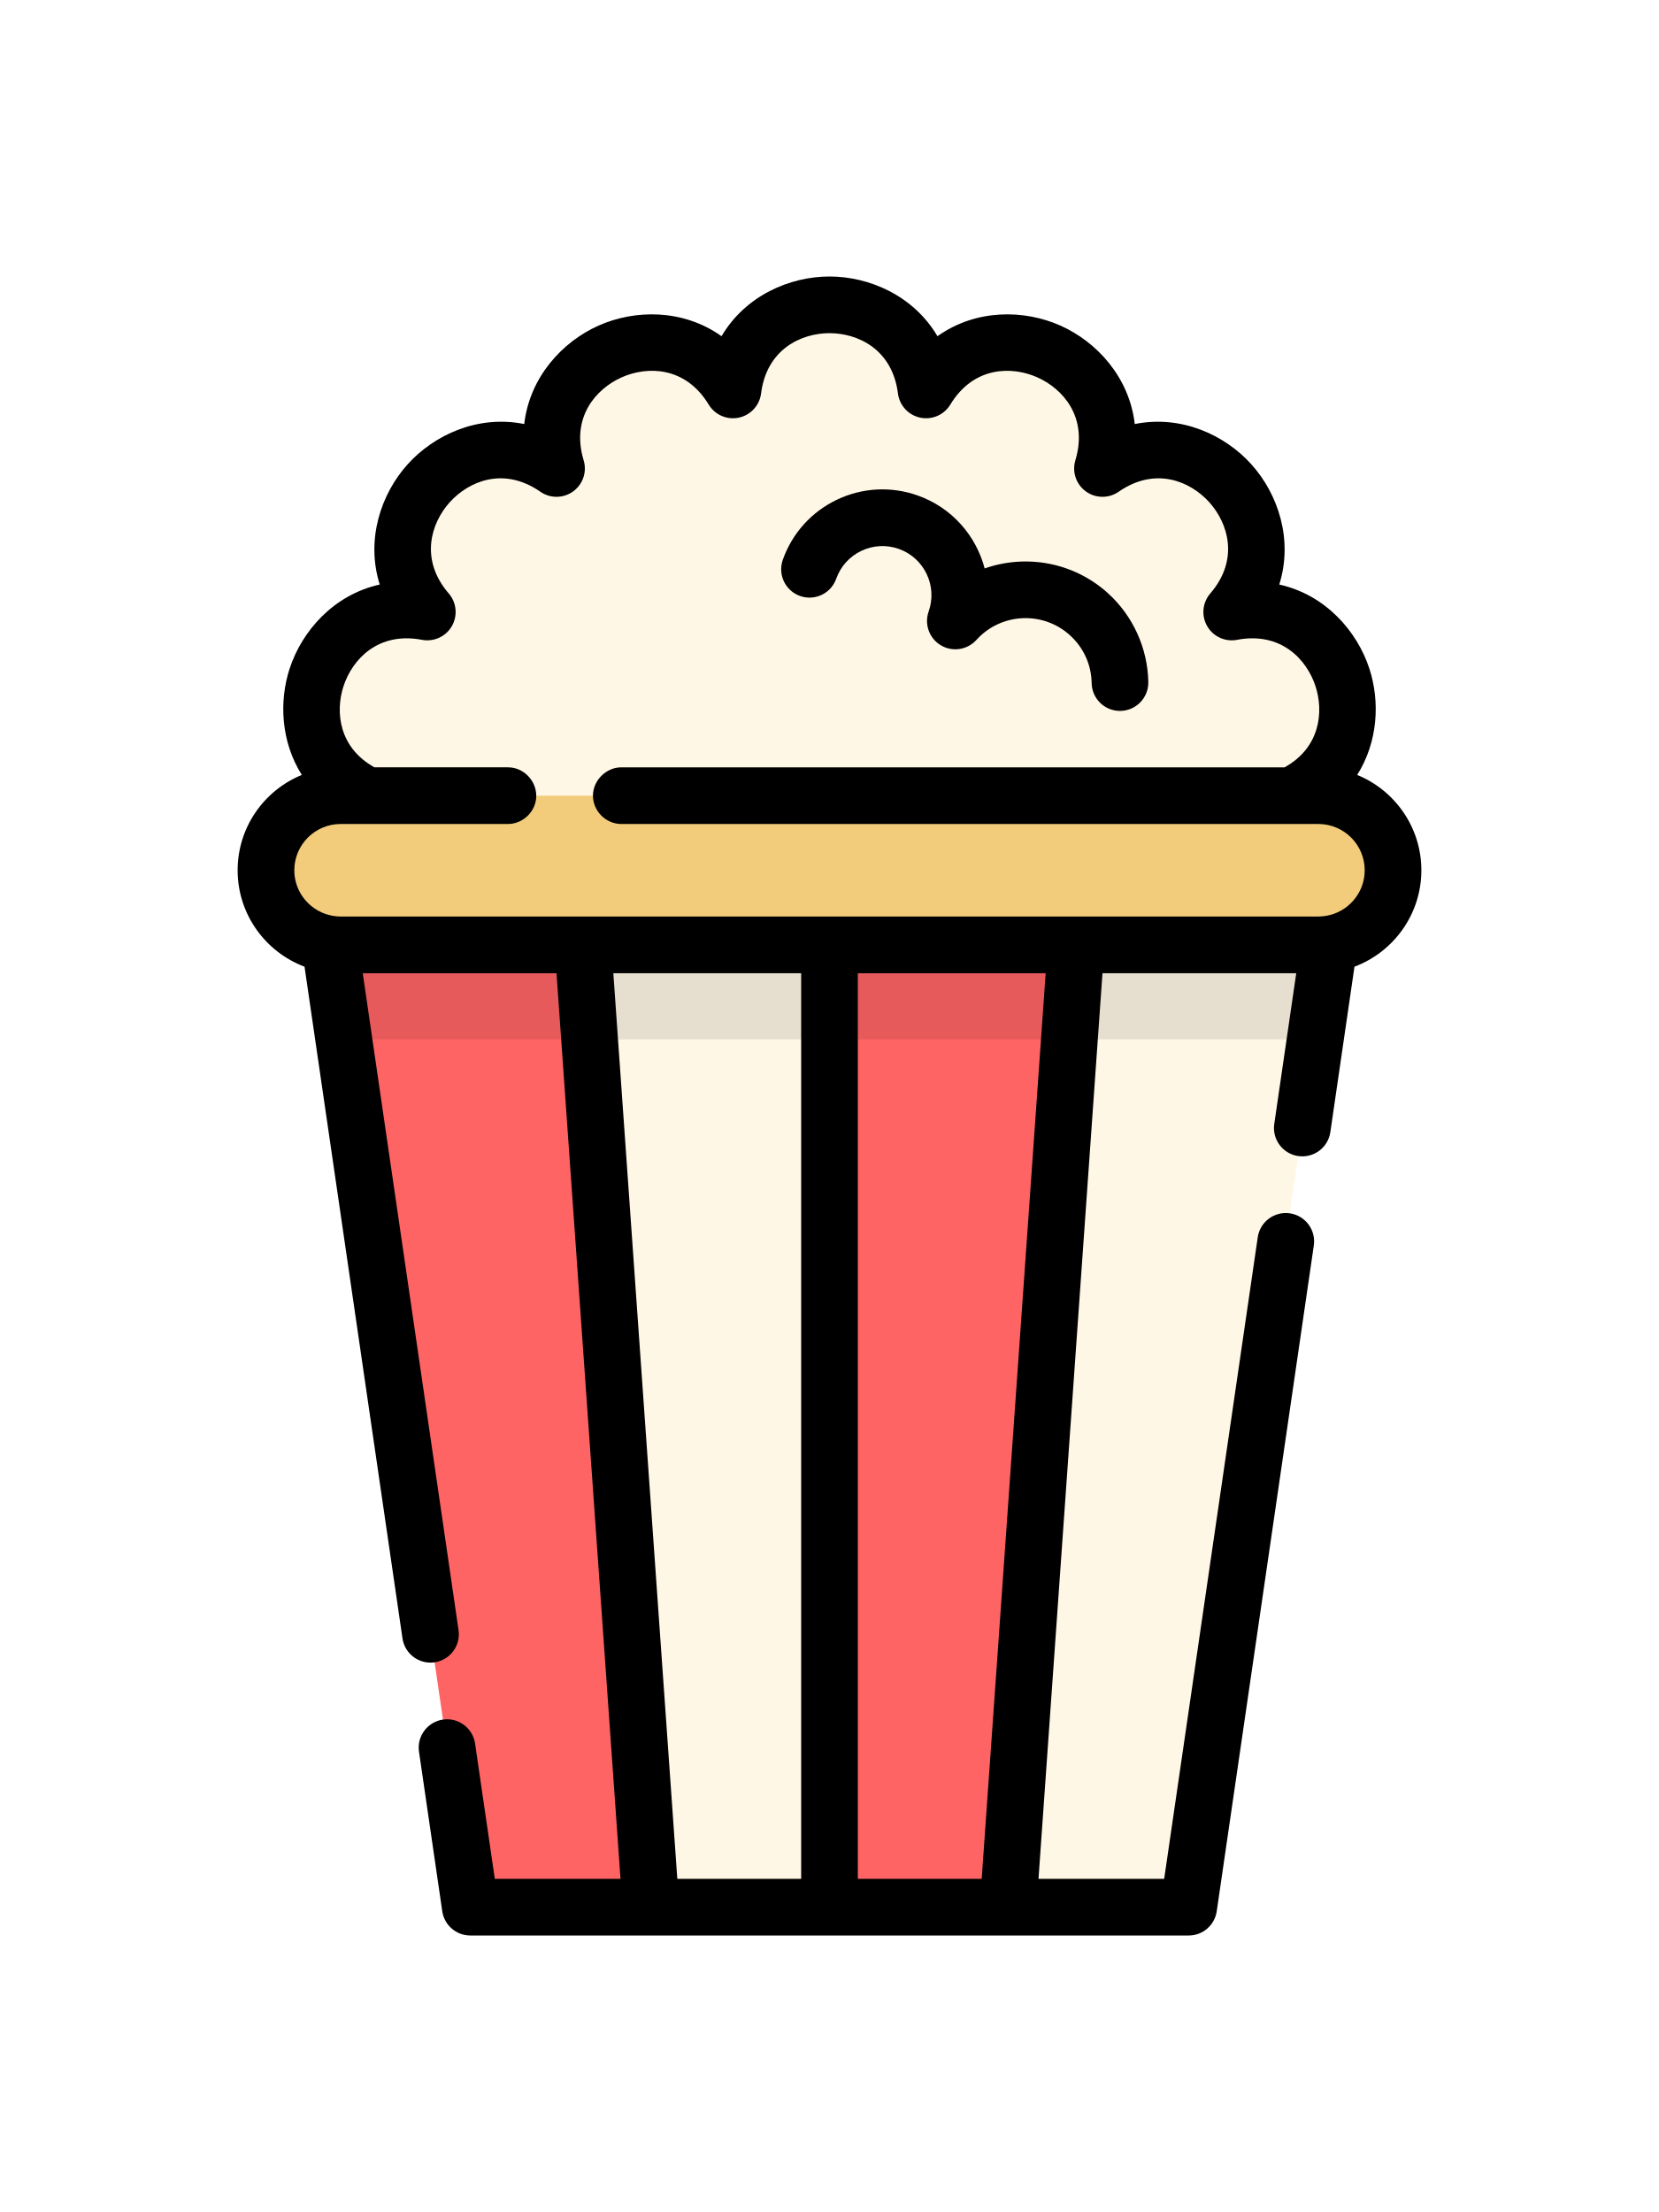
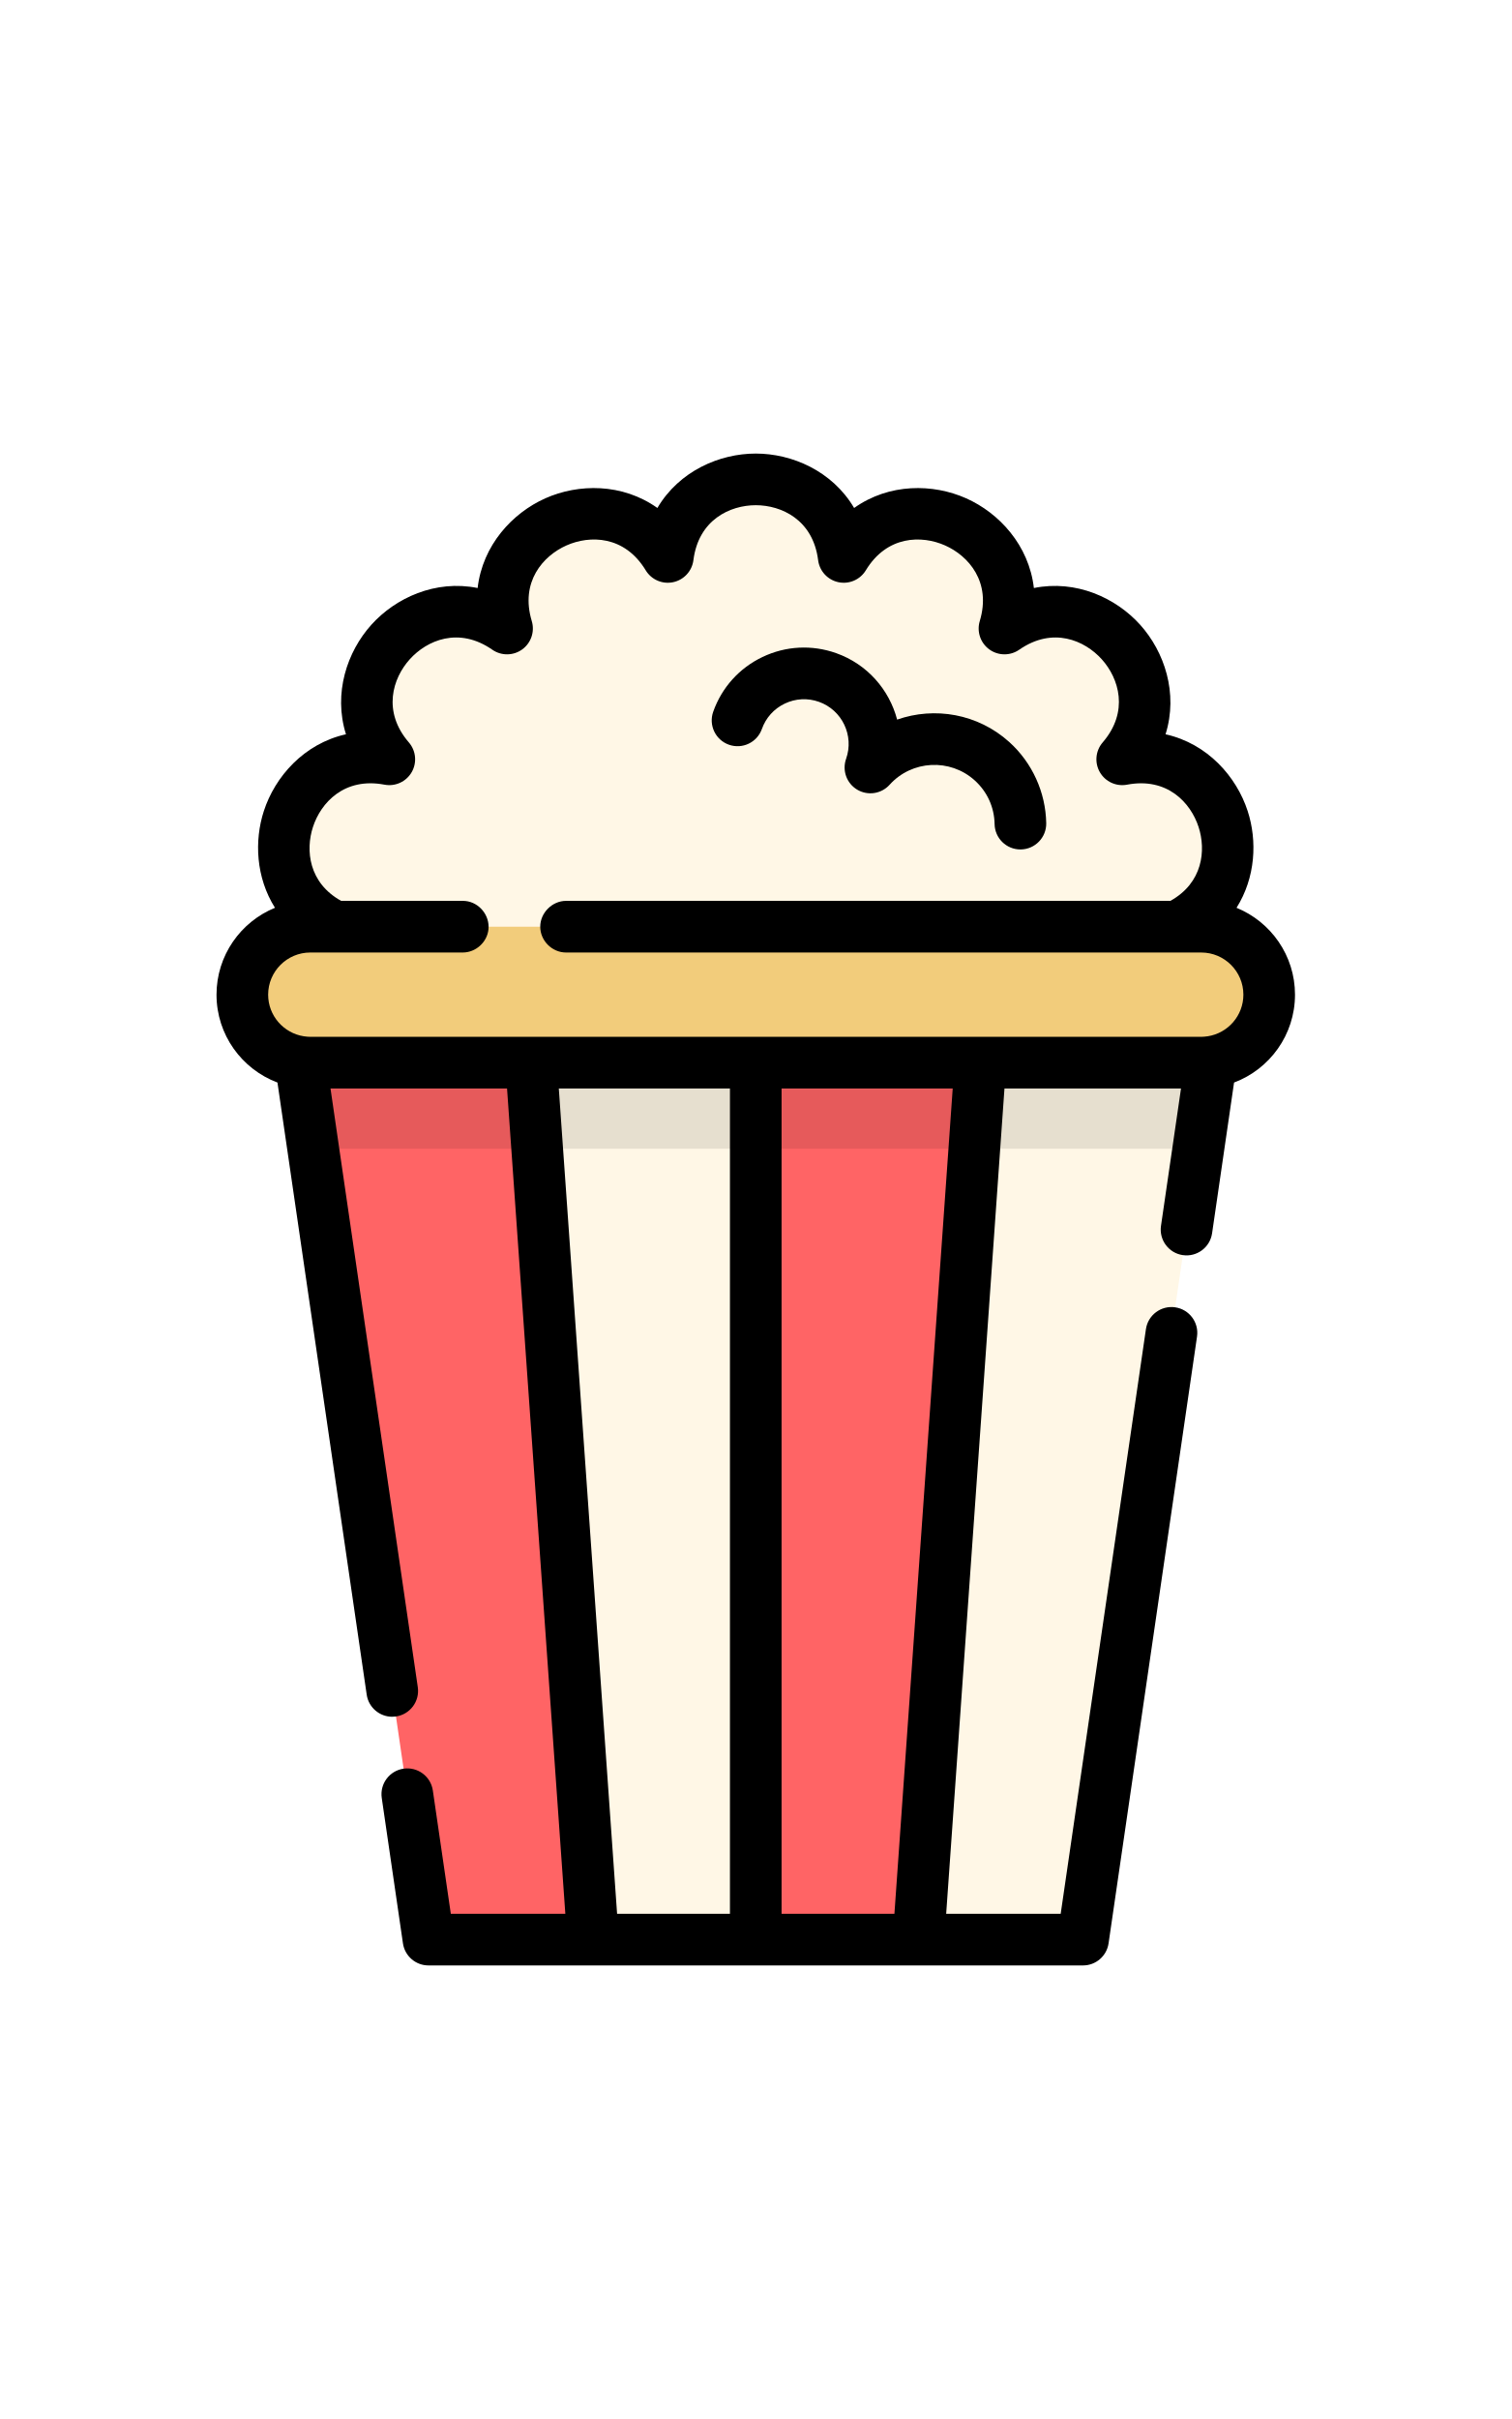
- <svg xmlns="http://www.w3.org/2000/svg" height="80px" width="60px" version="1.1" id="Layer_1" viewBox="0 0 512 512" xml:space="preserve">
+ <svg xmlns="http://www.w3.org/2000/svg" height="80px" width="50px" version="1.1" id="Layer_1" viewBox="0 0 512 512" xml:space="preserve">
  <g>
    <path style="fill:#FFF7E6;" d="M380.131,103.539L380.131,103.539L380.131,103.539c23.05-26.728-10.89-64.423-39.88-44.292l0,0l0,0   c10.186-33.793-36.151-54.423-54.448-24.241l0,0l0,0c-4.439-35.015-55.161-35.015-59.601,0l0,0l0,0   c-18.297-30.182-64.635-9.552-54.448,24.241l0,0l0,0c-28.993-20.13-62.933,17.564-39.883,44.292l0,0l0,0   c-34.672-6.598-50.346,41.642-18.417,56.684l0,0v23.024h285.095v-23.024l0,0C430.477,145.182,414.803,96.941,380.131,103.539z" />
    <polygon style="fill:#FFF7E6;" points="173.592,183.248 179.901,206.273 166.338,218.082 188.411,490.445 200.884,503.255    366.853,503.255 413.52,183.248  " />
  </g>
  <g>
    <polyline style="fill:#FF6465;" points="256.001,206.273 256.001,503.255 311.118,503.255 332.101,206.273 314.63,184.086    269.652,184.086 256.001,206.273  " />
    <polygon style="fill:#FF6465;" points="173.592,183.248 98.483,183.248 145.148,503.255 200.884,503.255 179.901,206.273  " />
  </g>
  <polygon style="opacity:0.1;enable-background:new    ;" points="98.483,183.248 106.09,235.422 405.912,235.422 413.52,183.248   173.592,183.248 " />
  <path style="fill:#F2CC7B;" d="M406.894,160.224H105.109c-12.716,0-23.024,10.308-23.024,23.024l0,0  c0,12.716,10.308,23.024,23.024,23.024h301.784c12.716,0,23.024-10.308,23.024-23.024l0,0  C429.918,170.532,419.609,160.224,406.894,160.224z" />
  <path d="M246.911,98.6c4.551,1.614,9.549-0.77,11.163-5.321c1.35-3.81,4.103-6.866,7.751-8.605c3.649-1.74,7.757-1.954,11.565-0.605  c7.864,2.787,11.995,11.452,9.209,19.318c-1.392,3.932,0.184,8.299,3.767,10.433c3.581,2.134,8.174,1.442,10.967-1.654  c7.543-8.359,20.477-9.025,28.833-1.484c4.243,3.828,6.635,9.084,6.737,14.798c0.085,4.776,3.983,8.588,8.74,8.588  c0.054,0,0.106,0,0.16-0.001c4.829-0.086,8.672-4.07,8.587-8.9c-0.187-10.455-4.745-20.47-12.51-27.473  c-10.656-9.612-25.318-12.042-37.993-7.596c-2.653-10.104-10.093-18.77-20.66-22.513c-8.211-2.909-17.067-2.447-24.934,1.302  c-7.864,3.75-13.799,10.339-16.709,18.552C239.976,91.989,242.359,96.988,246.911,98.6z" />
  <path d="M93.984,213.003l30.229,207.296c0.635,4.35,4.371,7.484,8.642,7.483c0.42,0,0.846-0.03,1.273-0.093  c4.779-0.697,8.089-5.136,7.392-9.915l-29.568-202.755h59.798l19.747,279.493h-38.79l-6.089-41.758  c-0.698-4.779-5.143-8.087-9.915-7.391c-4.779,0.697-8.089,5.136-7.392,9.914l7.18,49.241c0.627,4.298,4.312,7.483,8.654,7.483  h55.721c0.002,0,0.004,0,0.006,0s0.006,0,0.008,0h110.238c0.002,0,0.006,0,0.008,0c0.002,0,0.003,0,0.006,0h55.721  c4.342,0,8.026-3.185,8.654-7.483l29.964-205.478c0.697-4.779-2.613-9.218-7.392-9.915c-4.78-0.696-9.217,2.612-9.915,7.391  l-28.873,197.996h-38.79l19.747-279.493h59.798l-6.782,46.518c-0.697,4.779,2.613,9.218,7.392,9.914  c4.779,0.696,9.217-2.612,9.915-7.391l7.445-51.056c12.047-4.518,20.644-16.15,20.644-29.755c0-13.286-8.201-24.687-19.804-29.422  c6.465-10.262,7.044-22.699,3.773-32.762c-3.78-11.633-13.573-22.819-27.82-26c4.369-13.929-0.422-28.004-8.607-37.093  c-8.184-9.09-21.682-15.327-35.991-12.437c-1.674-14.502-11.777-25.411-22.951-30.386c-11.175-4.975-26.042-5.182-37.938,3.278  C281.898,5.857,268.232,0,256.001,0c-12.23,0-25.897,5.858-33.325,18.424c-11.895-8.458-26.765-8.251-37.936-3.278  c-11.175,4.975-21.278,15.884-22.952,30.386c-14.307-2.888-27.809,3.349-35.991,12.437c-8.185,9.089-12.976,23.164-8.607,37.093  c-14.246,3.182-24.041,14.368-27.82,26c-3.269,10.063-2.692,22.501,3.773,32.762c-11.604,4.736-19.804,16.137-19.804,29.423  C73.34,196.853,81.938,208.484,93.984,213.003z M189.285,215.018h57.971v279.493h-38.225L189.285,215.018z M302.969,494.511h-38.225  V215.018h57.971L302.969,494.511z M105.109,168.968h8.345h43.306c4.395,0,8.256-3.479,8.699-7.85  c0.478-4.703-3.103-9.115-7.805-9.595c-0.294-0.029-0.592-0.045-0.894-0.045h-41.207c-11.011-6.12-12.103-17.149-9.548-25.011  c2.676-8.234,10.631-16.926,24.232-14.338c3.648,0.695,7.348-0.996,9.208-4.218c1.86-3.222,1.478-7.266-0.95-10.083  c-9.046-10.489-5.492-21.723,0.301-28.156c5.794-6.433,16.593-11.144,27.971-3.243c3.055,2.121,7.117,2.079,10.128-0.108  c3.009-2.186,4.306-6.037,3.232-9.598c-3.997-13.262,3.818-22.079,11.728-25.599c7.906-3.521,19.692-3.429,26.871,8.415  c1.927,3.18,5.654,4.794,9.296,4.02c3.638-0.773,6.388-3.764,6.857-7.454c1.741-13.74,12.468-18.616,21.124-18.616  c8.656,0,19.383,4.875,21.126,18.616c0.468,3.69,3.219,6.68,6.858,7.454c3.642,0.774,7.368-0.841,9.296-4.02  c7.178-11.845,18.961-11.935,26.868-8.414c7.909,3.521,15.724,12.338,11.728,25.599c-1.074,3.561,0.223,7.412,3.232,9.598  c3.012,2.187,7.072,2.229,10.128,0.108c11.381-7.902,22.178-3.189,27.971,3.243c5.792,6.434,9.346,17.667,0.301,28.156  c-2.429,2.817-2.81,6.862-0.95,10.083c1.86,3.222,5.556,4.913,9.208,4.218c13.596-2.59,21.556,6.105,24.232,14.338  c2.553,7.861,1.463,18.891-9.548,25.011c0,0-204.547,0-204.712,0c-4.692,0-8.745,4.062-8.745,8.745c0,4.748,3.996,8.745,8.745,8.745  h206.809h8.345c7.874,0,14.28,6.406,14.28,14.279c0,7.129-5.256,13.037-12.092,14.094c-0.043,0.006-0.086,0.005-0.129,0.01  c-0.387,0.056-0.73,0.096-1.051,0.124c-0.335,0.024-0.668,0.051-1.009,0.051c0,0-150.89,0-150.895,0H105.109  c-0.688,0-1.378-0.076-2.059-0.175c-0.043-0.006-0.086-0.005-0.129-0.01c-6.836-1.059-12.092-6.967-12.092-14.094  C90.829,175.374,97.235,168.968,105.109,168.968z" />
</svg>
